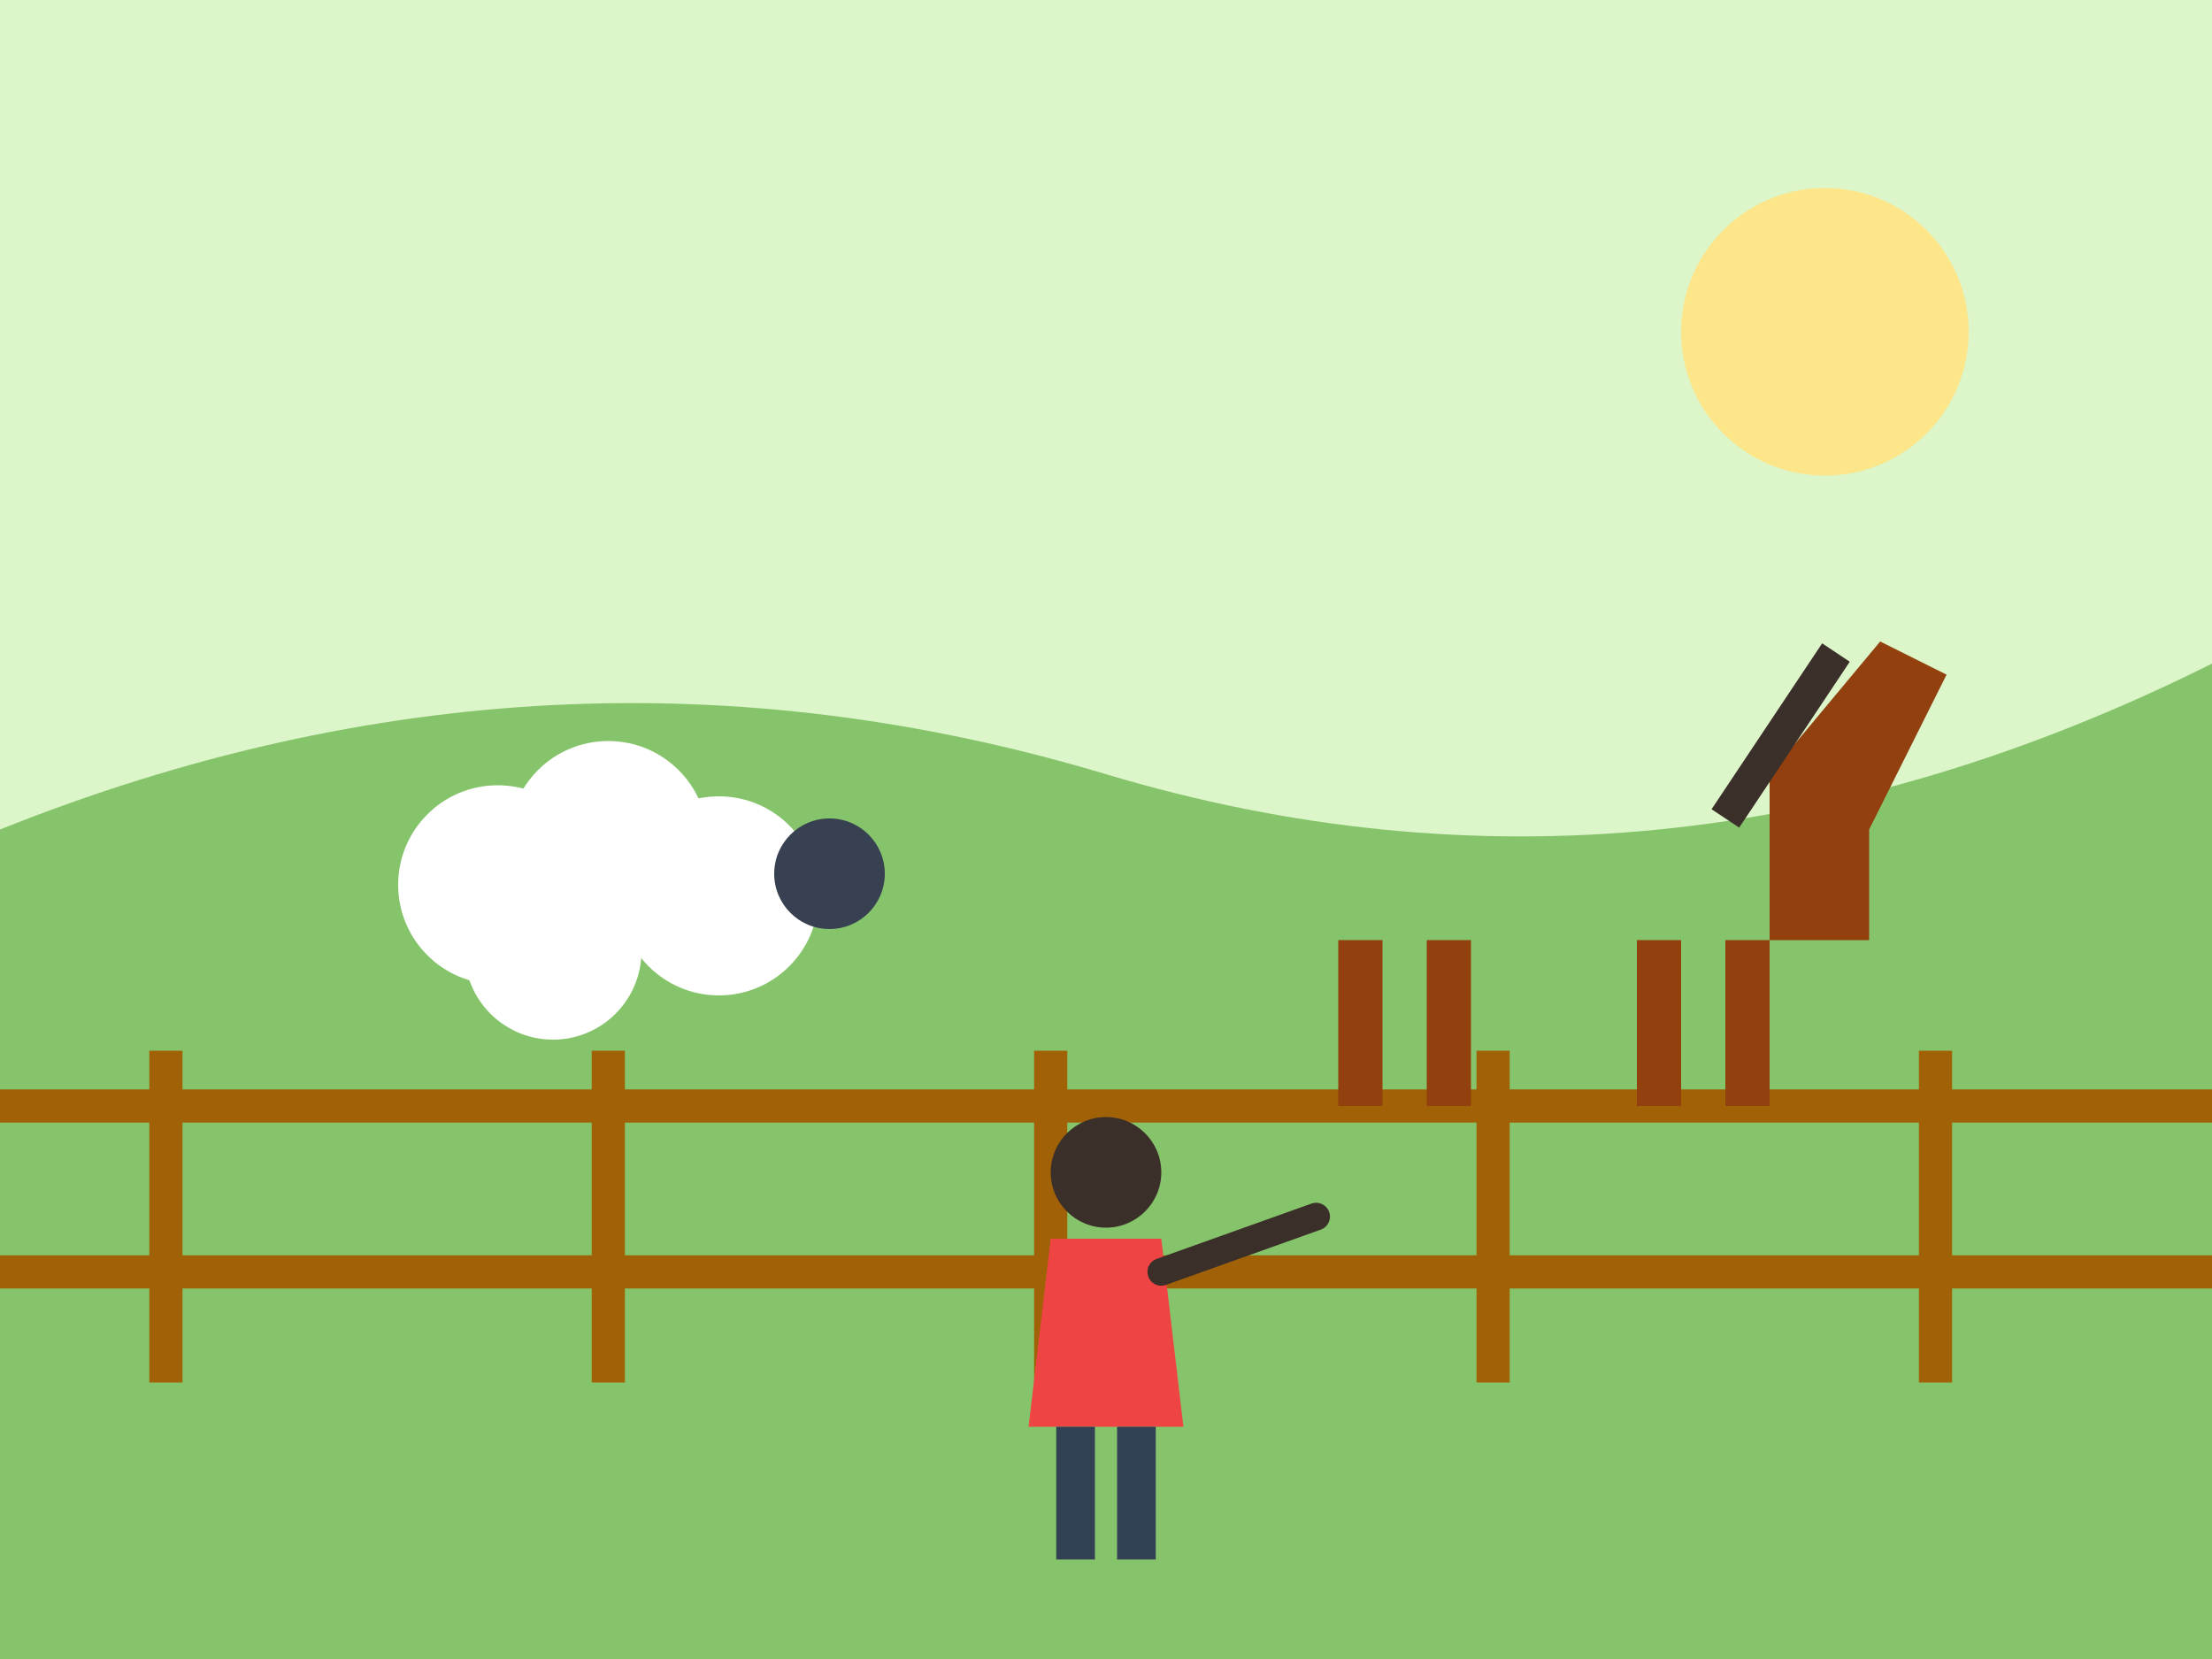
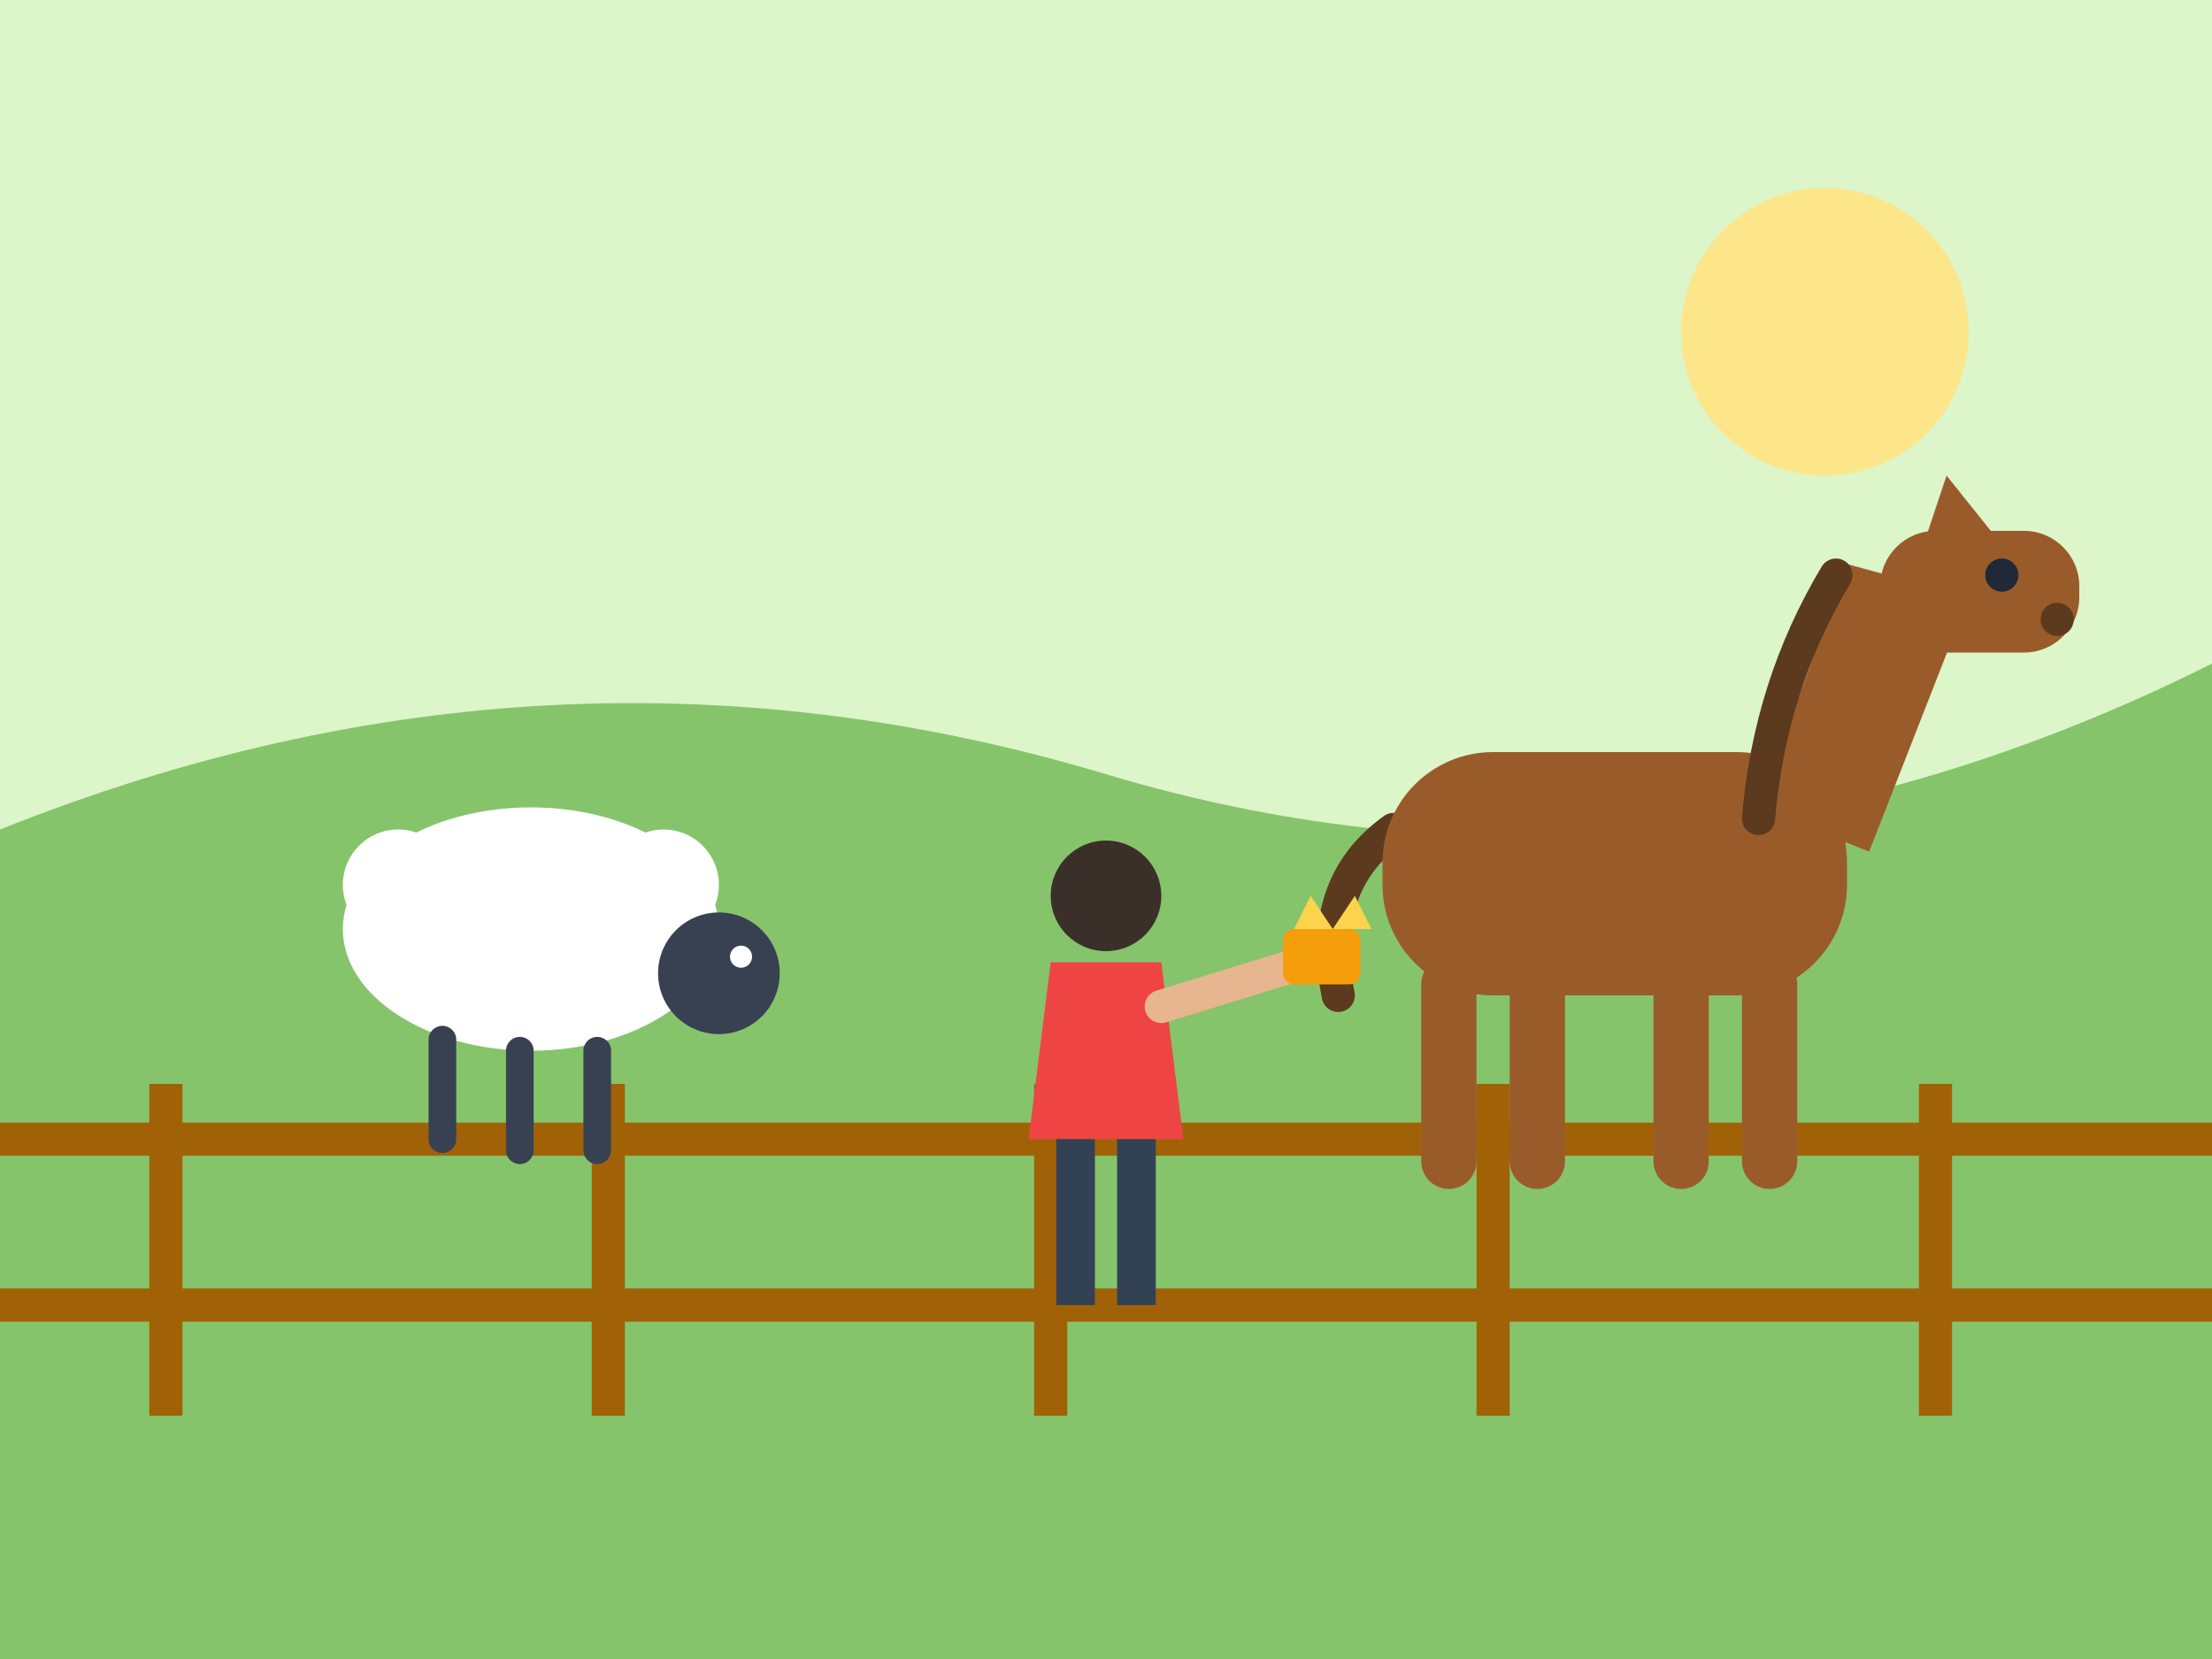
<svg xmlns="http://www.w3.org/2000/svg" viewBox="0 0 400 300" preserveAspectRatio="xMidYMid slice">
  <rect width="400" height="300" fill="#dcf5c9" />
  <circle cx="330" cy="60" r="26" fill="#fde68a" />
  <path d="M0 150 q100 -40 200 -10 t200 -20 V300 H0z" fill="#86c46b" />
  <g stroke="#a16207" stroke-width="6">
-     <path d="M0 200 h400 M0 230 h400" />
-     <path d="M30 190 v60 M110 190 v60 M190 190 v60 M270 190 v60 M350 190 v60" />
+     <path d="M0 206 h400 M0 236 h400" />
+     <path d="M30 196 v60 M110 196 v60 M190 196 v60 M270 196 v60 M350 196 v60" />
  </g>
-   <g fill="#fff">
-     <circle cx="90" cy="160" r="18" />
-     <circle cx="110" cy="152" r="18" />
-     <circle cx="130" cy="162" r="18" />
-     <circle cx="100" cy="172" r="16" />
-   </g>
-   <circle cx="150" cy="158" r="10" fill="#374151" />
-   <path d="M240 170 h80 v-30 l20 -24 l12 6 l-14 28 v20 z" fill="#92400e" />
-   <path d="M246 170 v30 M262 170 v30 M300 170 v30 M316 170 v30" stroke="#92400e" stroke-width="8" />
-   <path d="M332 118 l-20 30" stroke="#3b2f2a" stroke-width="6" />
-   <circle cx="200" cy="212" r="10" fill="#3b2f2a" />
-   <path d="M190 224 h20 l4 34 h-28z" fill="#ef4444" />
-   <rect x="191" y="258" width="7" height="24" fill="#334155" />
-   <rect x="202" y="258" width="7" height="24" fill="#334155" />
-   <path d="M210 230 l28 -10" stroke="#3b2f2a" stroke-width="5" stroke-linecap="round" />
+   <ellipse cx="96" cy="168" rx="34" ry="22" fill="#fff" />
+   <circle cx="72" cy="160" r="10" fill="#fff" />
+   <circle cx="120" cy="160" r="10" fill="#fff" />
+   <circle cx="130" cy="176" r="11" fill="#374151" />
+   <circle cx="134" cy="173" r="2" fill="#fff" />
+   <path d="M80 188 v18 M94 190 v18 M108 190 v18" stroke="#374151" stroke-width="5" stroke-linecap="round" />
+   <path d="M252 150 q-14 10 -10 30" stroke="#5b3a1e" stroke-width="6" stroke-linecap="round" fill="none" />
+   <rect x="250" y="136" width="84" height="44" rx="20" fill="#9a5b2a" />
+   <path d="M262 178 v32 M278 178 v32 M304 178 v32 M320 178 v32" stroke="#9a5b2a" stroke-width="10" stroke-linecap="round" />
+   <path d="M318 146 l16 -44 l22 6 l-18 46z" fill="#9a5b2a" />
+   <path d="M332 104 q-12 20 -14 44" stroke="#5b3a1e" stroke-width="6" stroke-linecap="round" fill="none" />
+   <rect x="340" y="96" width="36" height="22" rx="10" fill="#9a5b2a" />
+   <path d="M348 98 l4 -12 l8 10z" fill="#9a5b2a" />
+   <circle cx="362" cy="104" r="3" fill="#1f2937" />
+   <circle cx="372" cy="112" r="3" fill="#5b3a1e" />
+   <circle cx="200" cy="162" r="10" fill="#3b2f2a" />
+   <path d="M190 174 h20 l4 32 h-28z" fill="#ef4444" />
+   <rect x="191" y="206" width="7" height="30" fill="#334155" />
+   <rect x="202" y="206" width="7" height="30" fill="#334155" />
+   <path d="M210 182 l26 -8" stroke="#e7b58f" stroke-width="6" stroke-linecap="round" />
+   <rect x="232" y="168" width="14" height="10" rx="2" fill="#f59e0b" />
+   <path d="M234 168 l3 -6 l4 6 l4 -6 l3 6" fill="#fcd34d" />
</svg>
